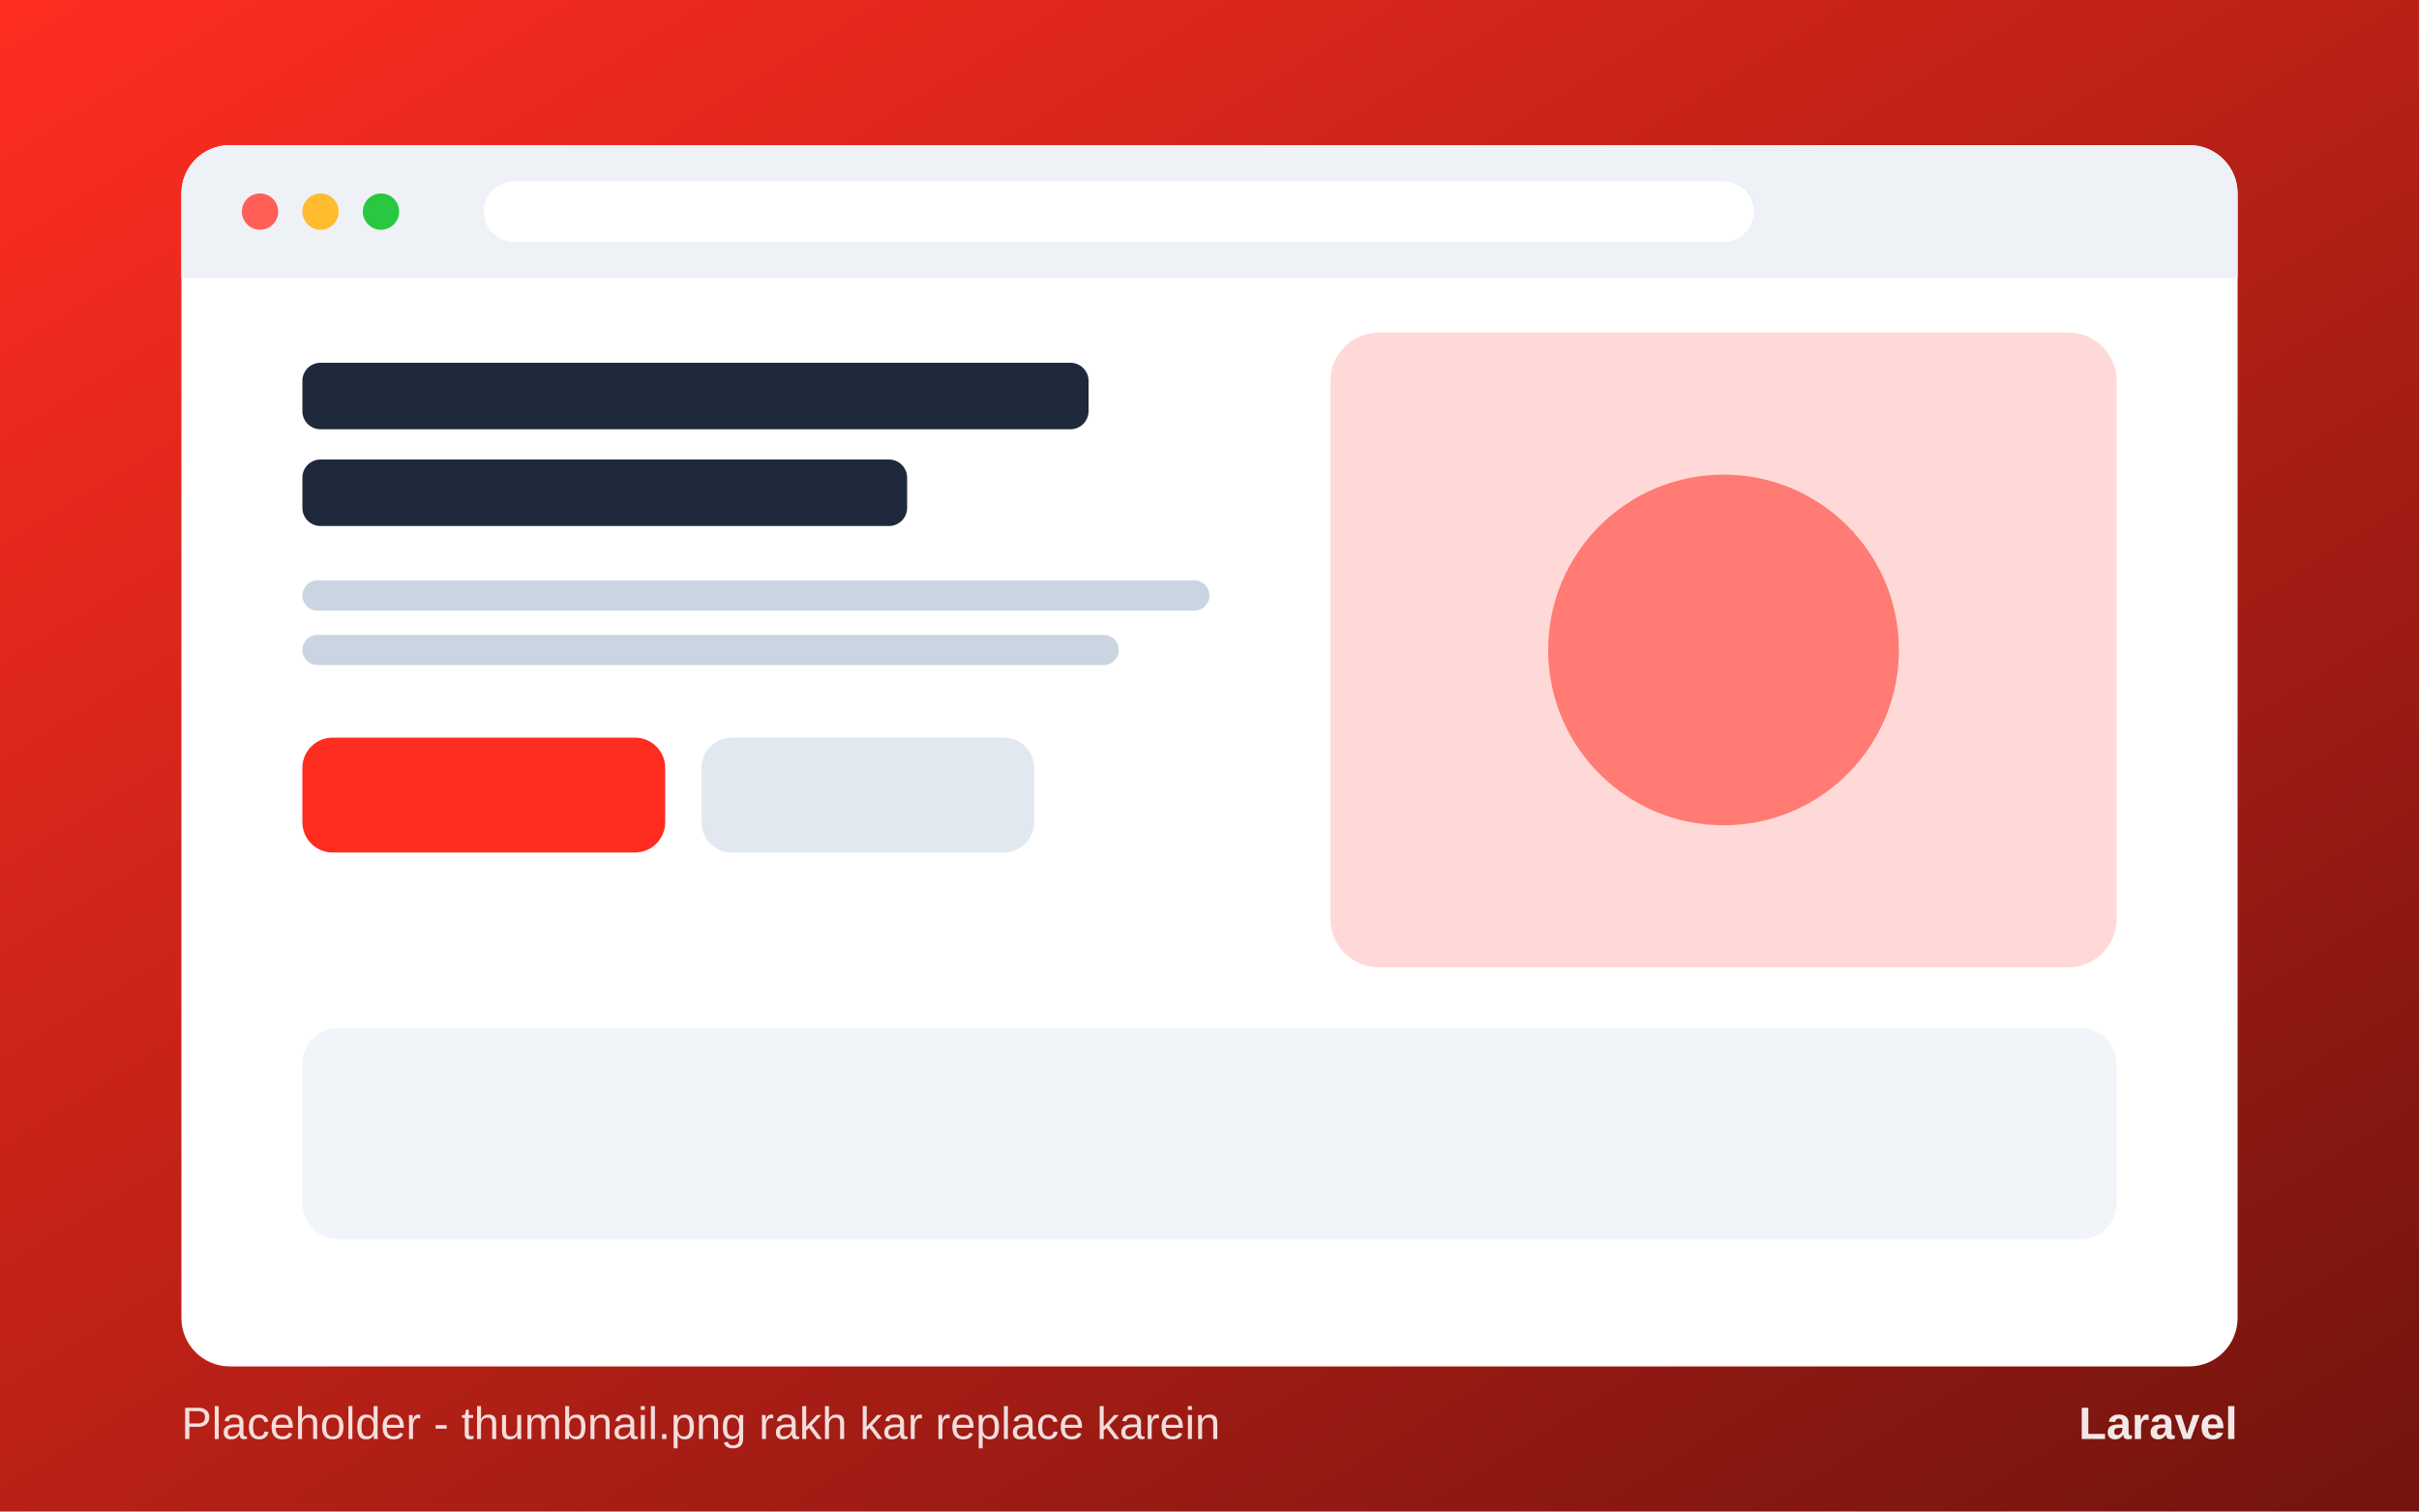
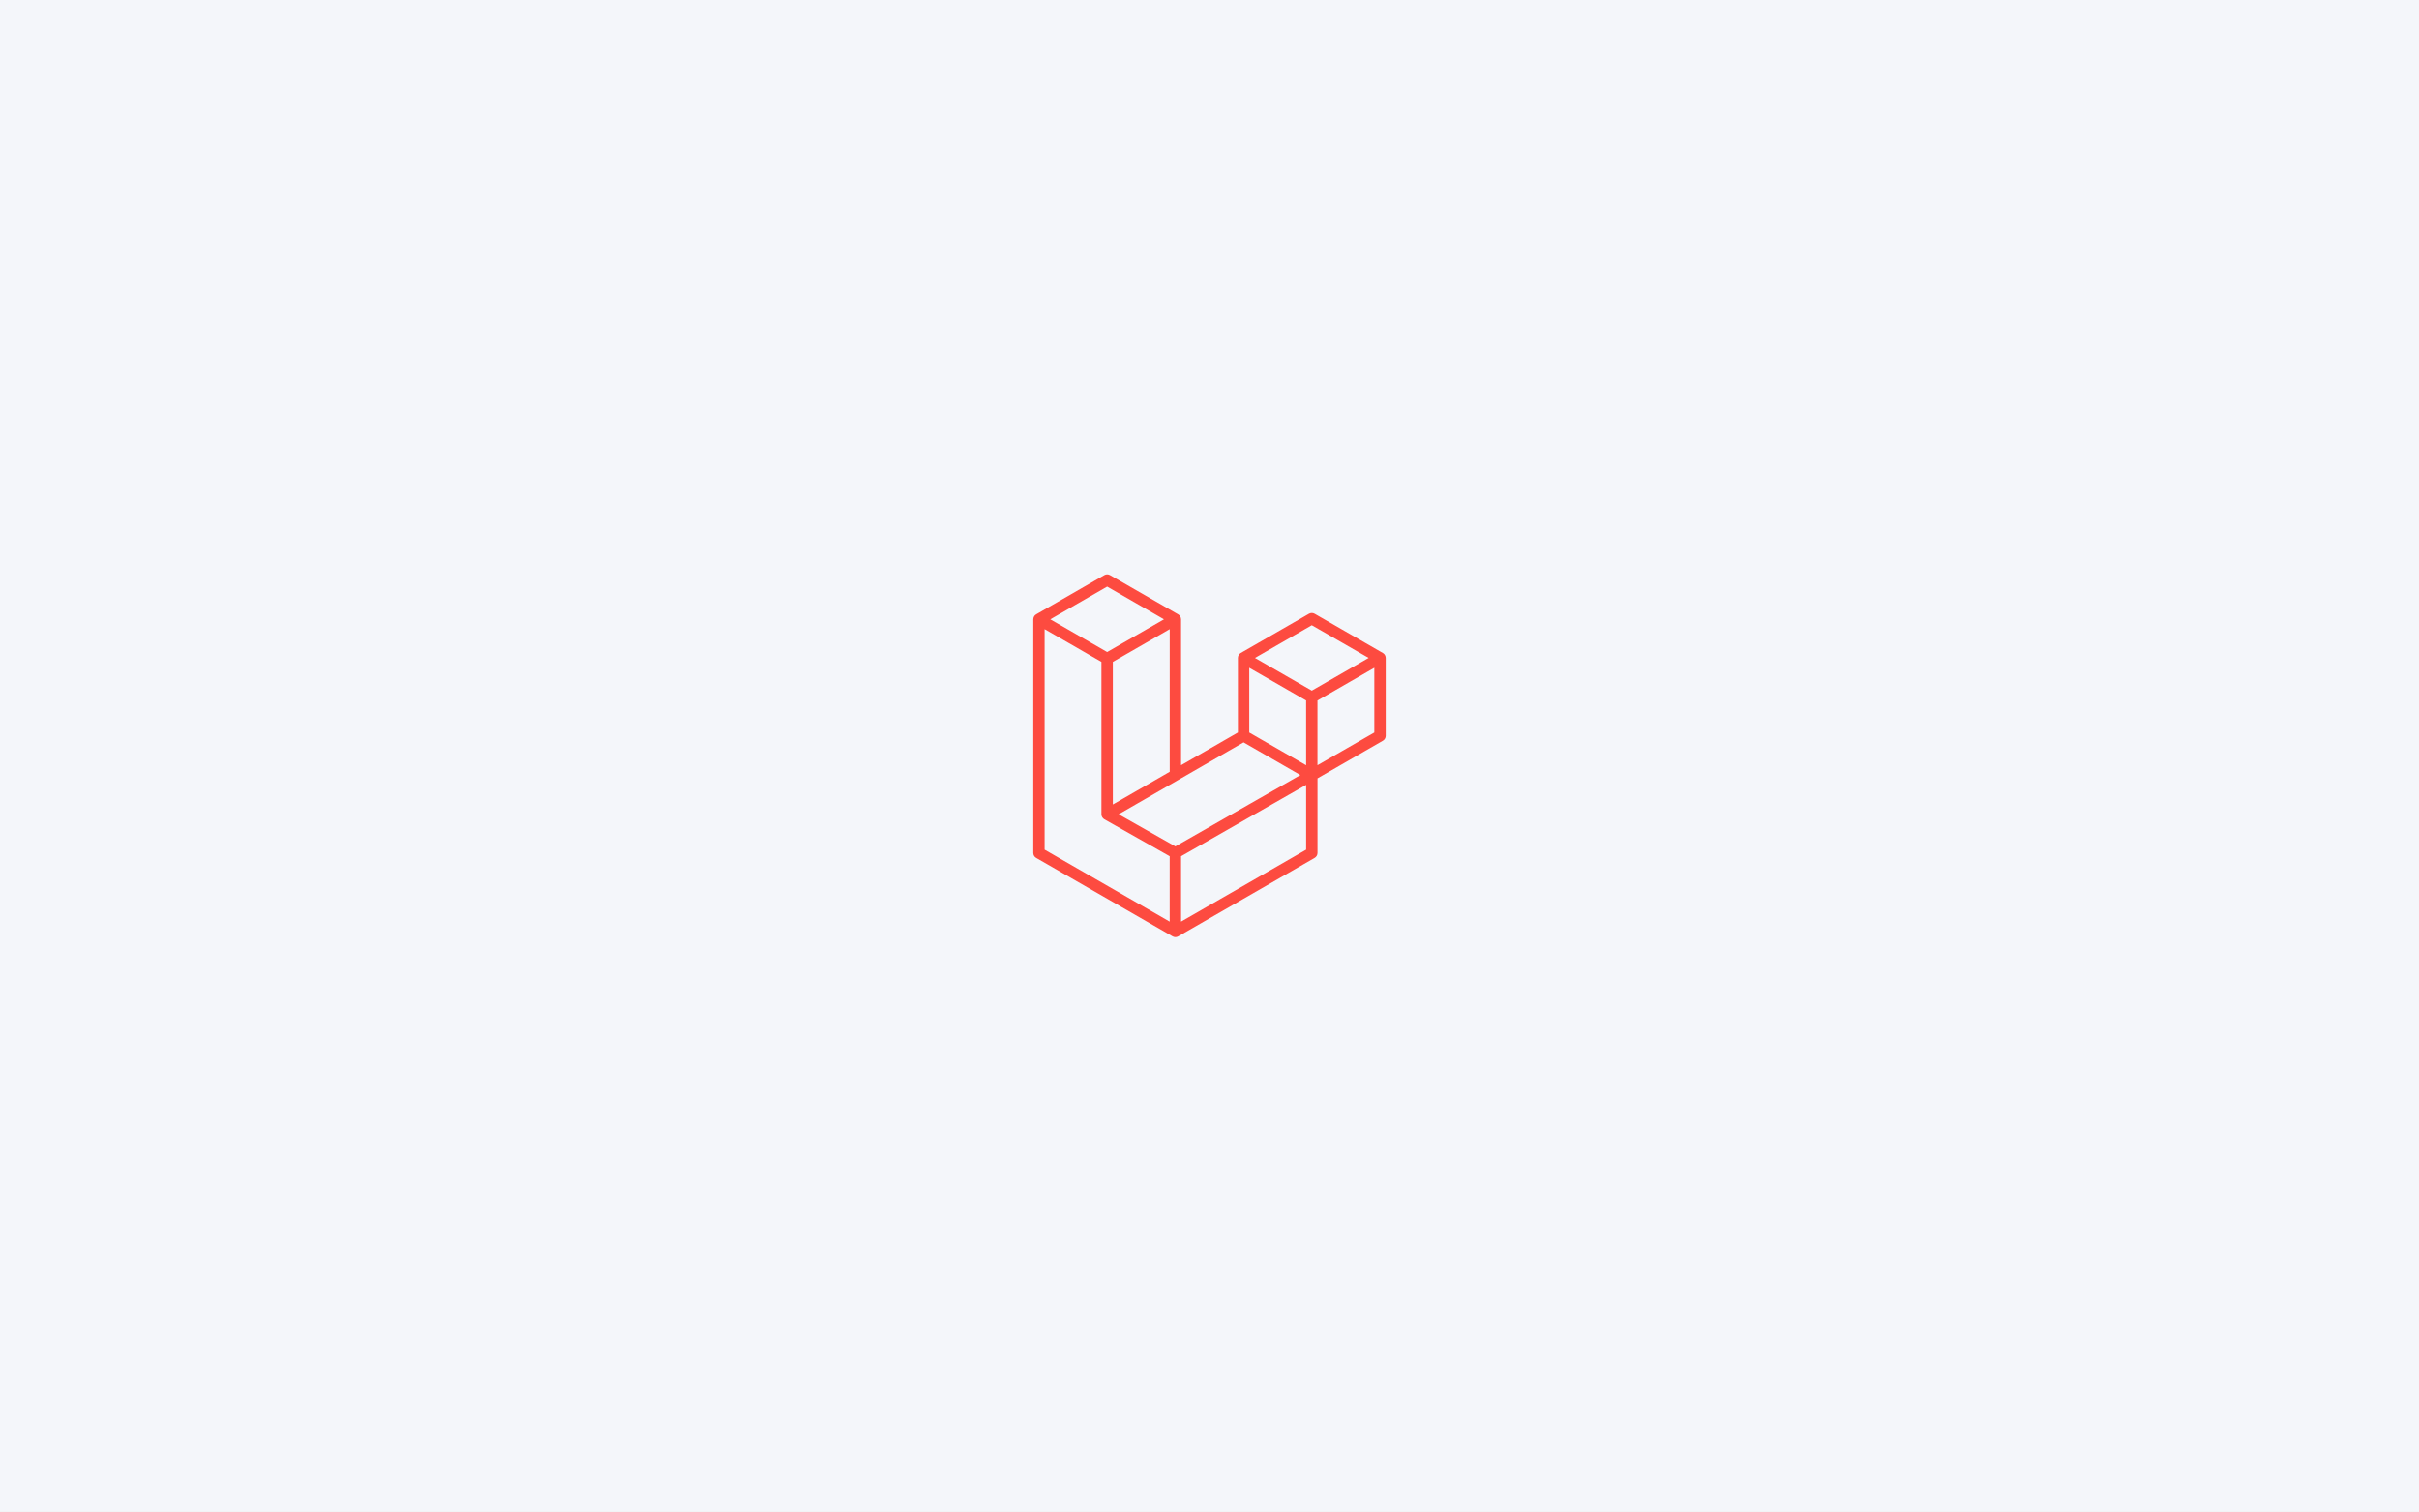
- <svg xmlns="http://www.w3.org/2000/svg" viewBox="0 0 800 500" width="800" height="500" role="img" aria-label="I Got The Spot">
-   <defs>
-     <linearGradient id="g" x1="0" y1="0" x2="1" y2="1">
-       <stop offset="0" stop-color="#ff2d20" />
-       <stop offset="1" stop-color="#72140e" />
-     </linearGradient>
-   </defs>
-   <rect width="800" height="500" fill="url(#g)" />
-   <rect x="60" y="48" width="680" height="404" rx="16" fill="#ffffff" />
-   <path d="M60 64a16 16 0 0 1 16-16h648a16 16 0 0 1 16 16v28H60z" fill="#eef1f6" />
-   <circle cx="86" cy="70" r="6" fill="#ff5f57" />
-   <circle cx="106" cy="70" r="6" fill="#febc2e" />
-   <circle cx="126" cy="70" r="6" fill="#28c840" />
-   <rect x="160" y="60" width="420" height="20" rx="10" fill="#ffffff" />
-   <rect x="100" y="120" width="260" height="22" rx="6" fill="#1e293b" />
-   <rect x="100" y="152" width="200" height="22" rx="6" fill="#1e293b" />
-   <rect x="100" y="192" width="300" height="10" rx="5" fill="#cbd5e1" />
-   <rect x="100" y="210" width="270" height="10" rx="5" fill="#cbd5e1" />
-   <rect x="100" y="244" width="120" height="38" rx="10" fill="#ff2d20" />
-   <rect x="232" y="244" width="110" height="38" rx="10" fill="#e2e8f0" />
-   <rect x="440" y="110" width="260" height="210" rx="16" fill="#ff2d20" opacity=".18" />
-   <circle cx="570" cy="215" r="58" fill="#ff2d20" opacity=".55" />
-   <rect x="100" y="340" width="600" height="70" rx="12" fill="#f1f5f9" />
-   <text x="740" y="476" text-anchor="end" font-family="Arial,Helvetica,sans-serif" font-size="15" font-weight="700" fill="#ffffff" opacity=".9">Laravel</text>
-   <text x="60" y="476" font-family="Arial,Helvetica,sans-serif" font-size="15" fill="#ffffff" opacity=".85">Placeholder - thumbnail.png rakh kar replace karein</text>
+ <svg xmlns="http://www.w3.org/2000/svg" viewBox="0 0 800 500" width="800" height="500" role="img" aria-label="Laravel">
+   <rect width="800" height="500" fill="#f4f6fa" />
+   <g transform="translate(340 190) scale(5)">
+     <path d="M23.642 5.43a.364.364 0 01.014.1v5.149c0 .135-.073.26-.189.326l-4.323 2.49v4.934a.378.378 0 01-.188.326L9.93 23.949a.316.316 0 01-.066.027c-.008.002-.016.008-.024.01a.348.348 0 01-.192 0c-.011-.002-.02-.008-.03-.012-.02-.008-.042-.014-.062-.025L.533 18.755a.376.376 0 01-.189-.326V2.974c0-.033.005-.066.014-.098.003-.012.01-.02.014-.032a.369.369 0 01.023-.058c.004-.013.015-.022.023-.033l.033-.045c.012-.01.025-.018.037-.027.014-.012.027-.024.041-.034H.53L5.043.05a.375.375 0 01.375 0L9.93 2.647h.002c.015.01.027.021.04.033l.038.027c.013.014.02.03.033.045.008.011.02.021.025.033.01.02.017.038.024.058.003.011.01.021.013.032.01.031.014.064.014.098v9.652l3.76-2.164V5.527c0-.033.004-.066.013-.098.003-.01.01-.02.013-.032a.487.487 0 01.024-.059c.007-.012.018-.02.025-.033.012-.015.021-.03.033-.043.012-.012.025-.02.037-.028.014-.01.026-.023.041-.032h.001l4.513-2.598a.375.375 0 01.375 0l4.513 2.598c.016.01.027.021.042.031.012.01.025.018.036.028.013.014.022.03.034.044.008.012.019.021.024.033.011.02.018.04.024.06.006.01.012.021.015.032zm-.74 5.032V6.179l-1.578.908-2.182 1.256v4.283zm-4.51 7.75v-4.287l-2.147 1.225-6.126 3.498v4.325zM1.093 3.624v14.588l8.273 4.761v-4.325l-4.322-2.445-.002-.003H5.04c-.014-.01-.025-.021-.04-.031-.011-.01-.024-.018-.035-.027l-.001-.002c-.013-.012-.021-.025-.031-.04-.01-.011-.021-.022-.028-.036h-.002c-.008-.014-.013-.031-.02-.047-.006-.016-.014-.027-.018-.043a.49.49 0 01-.008-.057c-.002-.014-.006-.027-.006-.041V5.789l-2.18-1.257zM5.23.81L1.47 2.974l3.76 2.164 3.758-2.164zm1.956 13.505l2.182-1.256V3.624l-1.58.91-2.182 1.255v9.435zm11.581-10.95l-3.76 2.163 3.76 2.163 3.759-2.164zm-.376 4.978L16.21 7.087 14.63 6.18v4.283l2.182 1.256 1.58.908zm-8.65 9.654l5.514-3.148 2.756-1.572-3.757-2.163-4.323 2.489-3.941 2.27z" fill="#ff2d20" opacity=".85" />
+   </g>
</svg>
